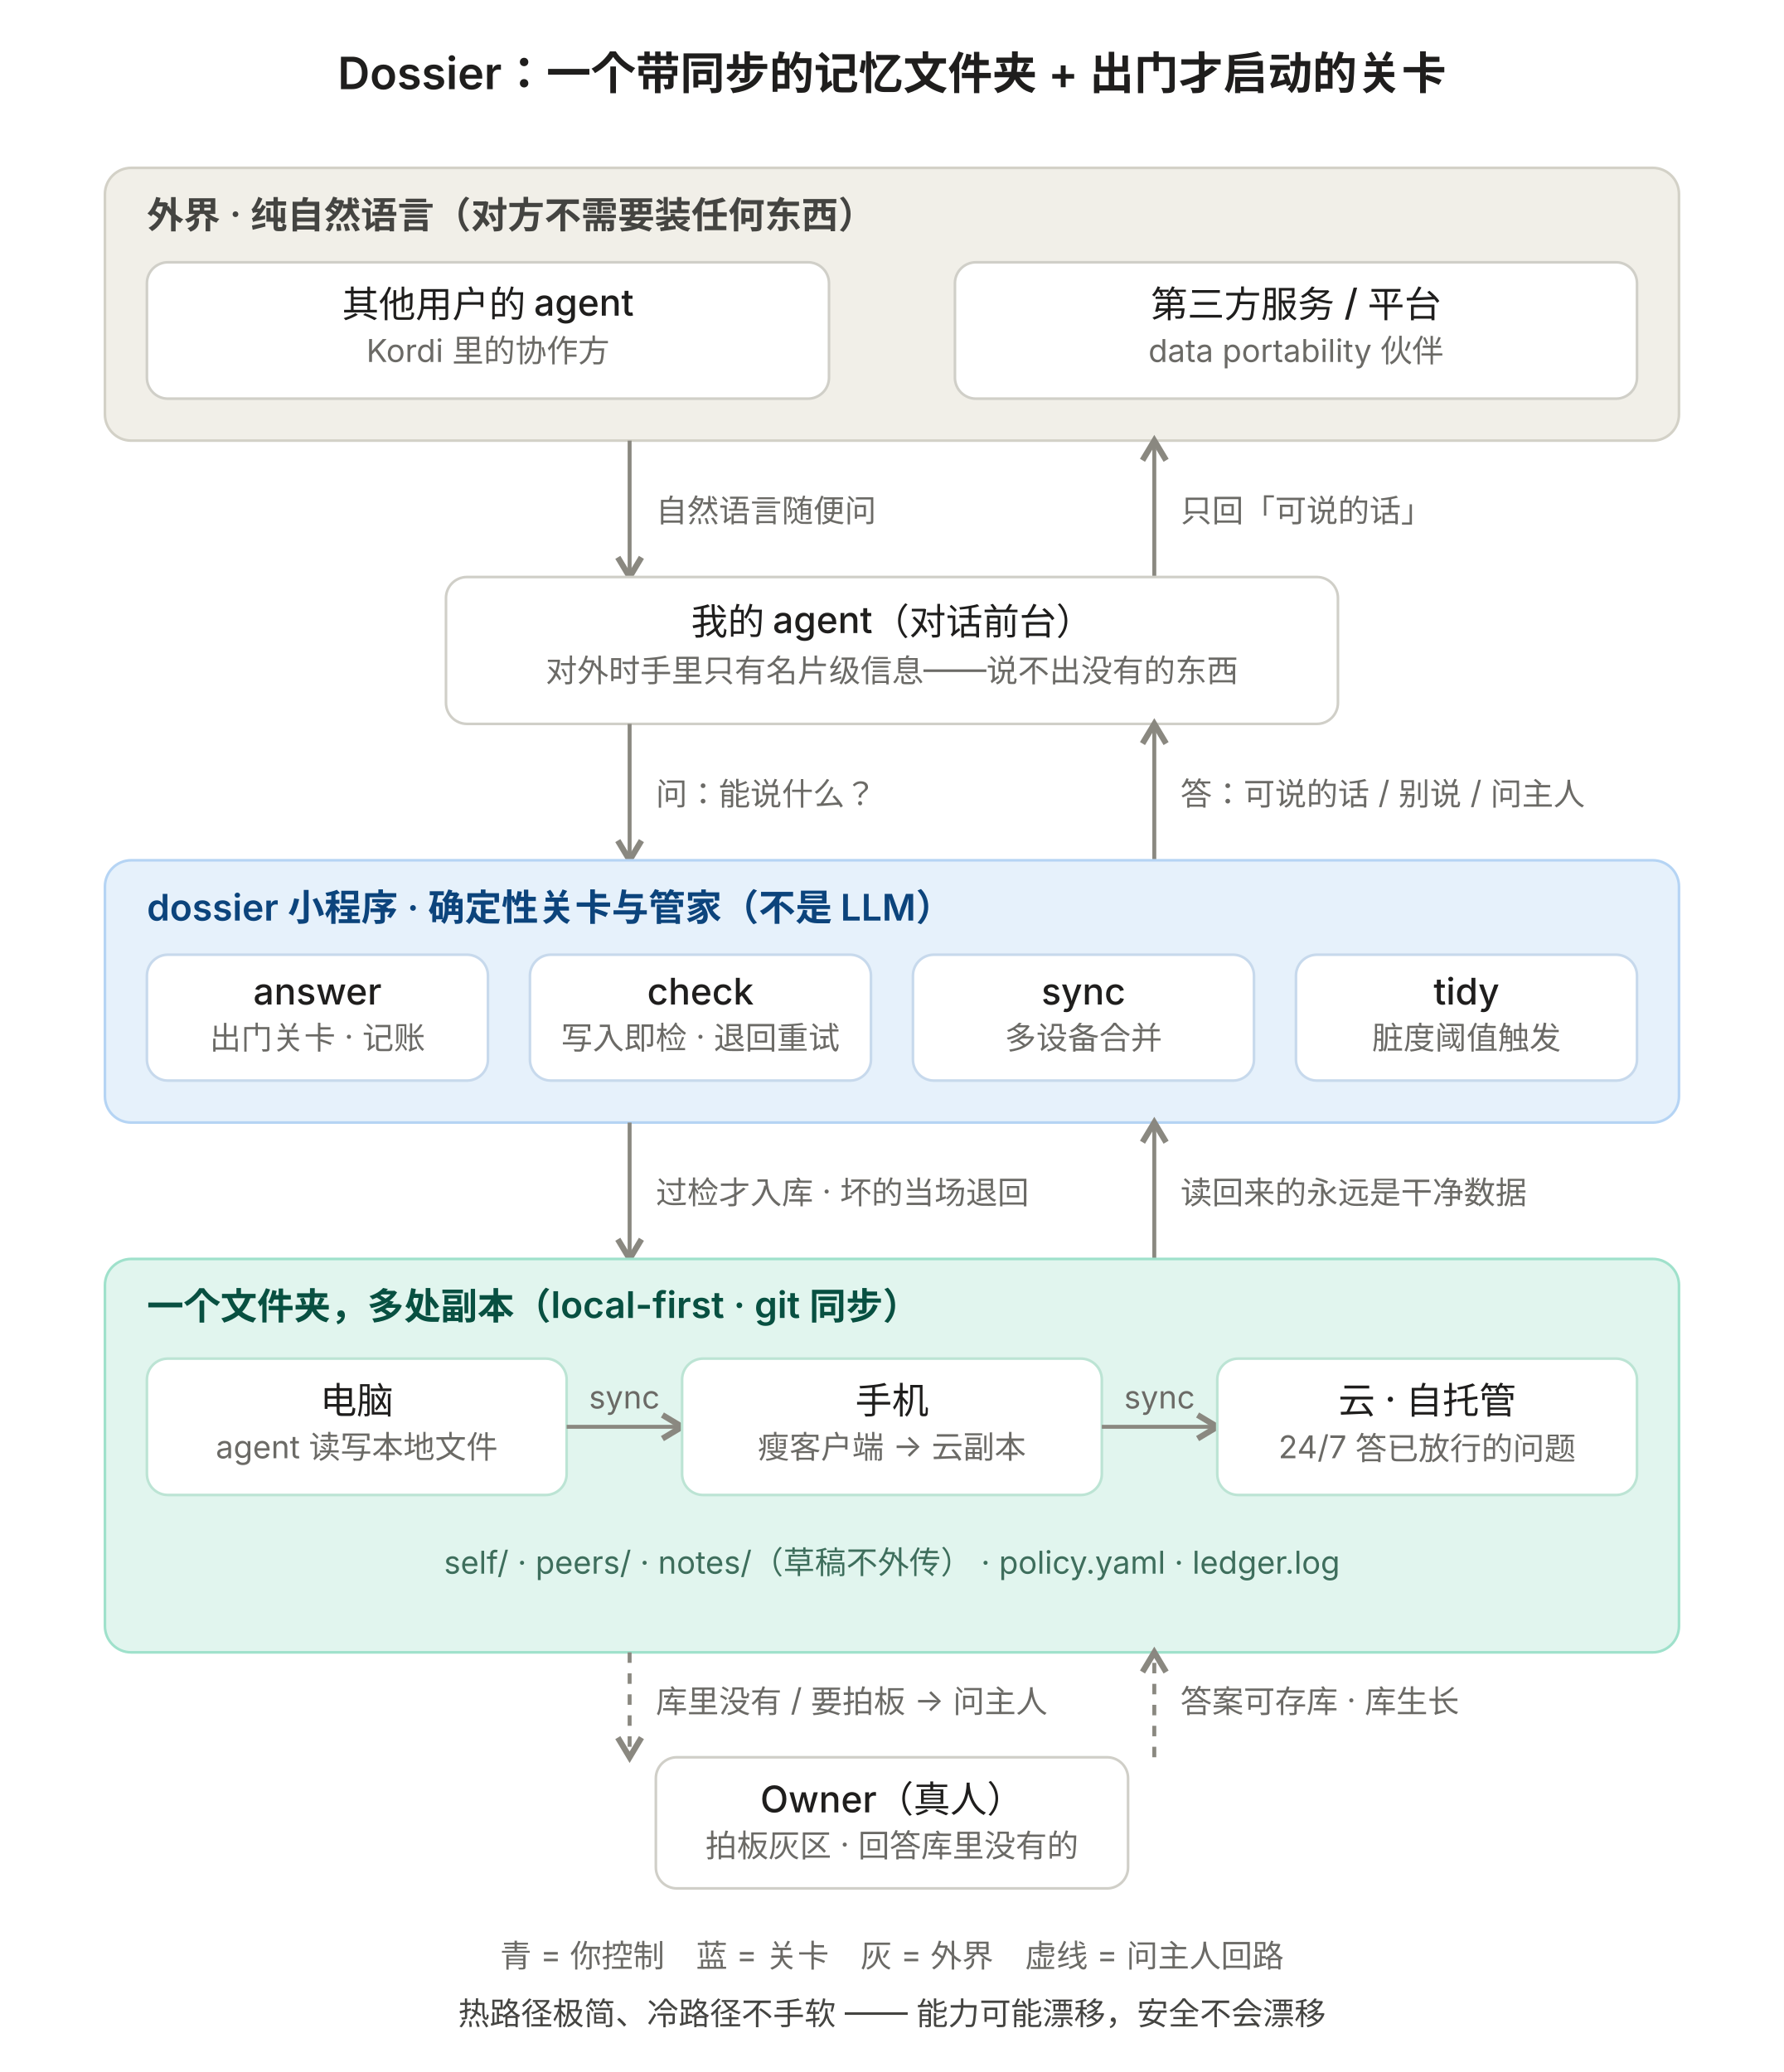
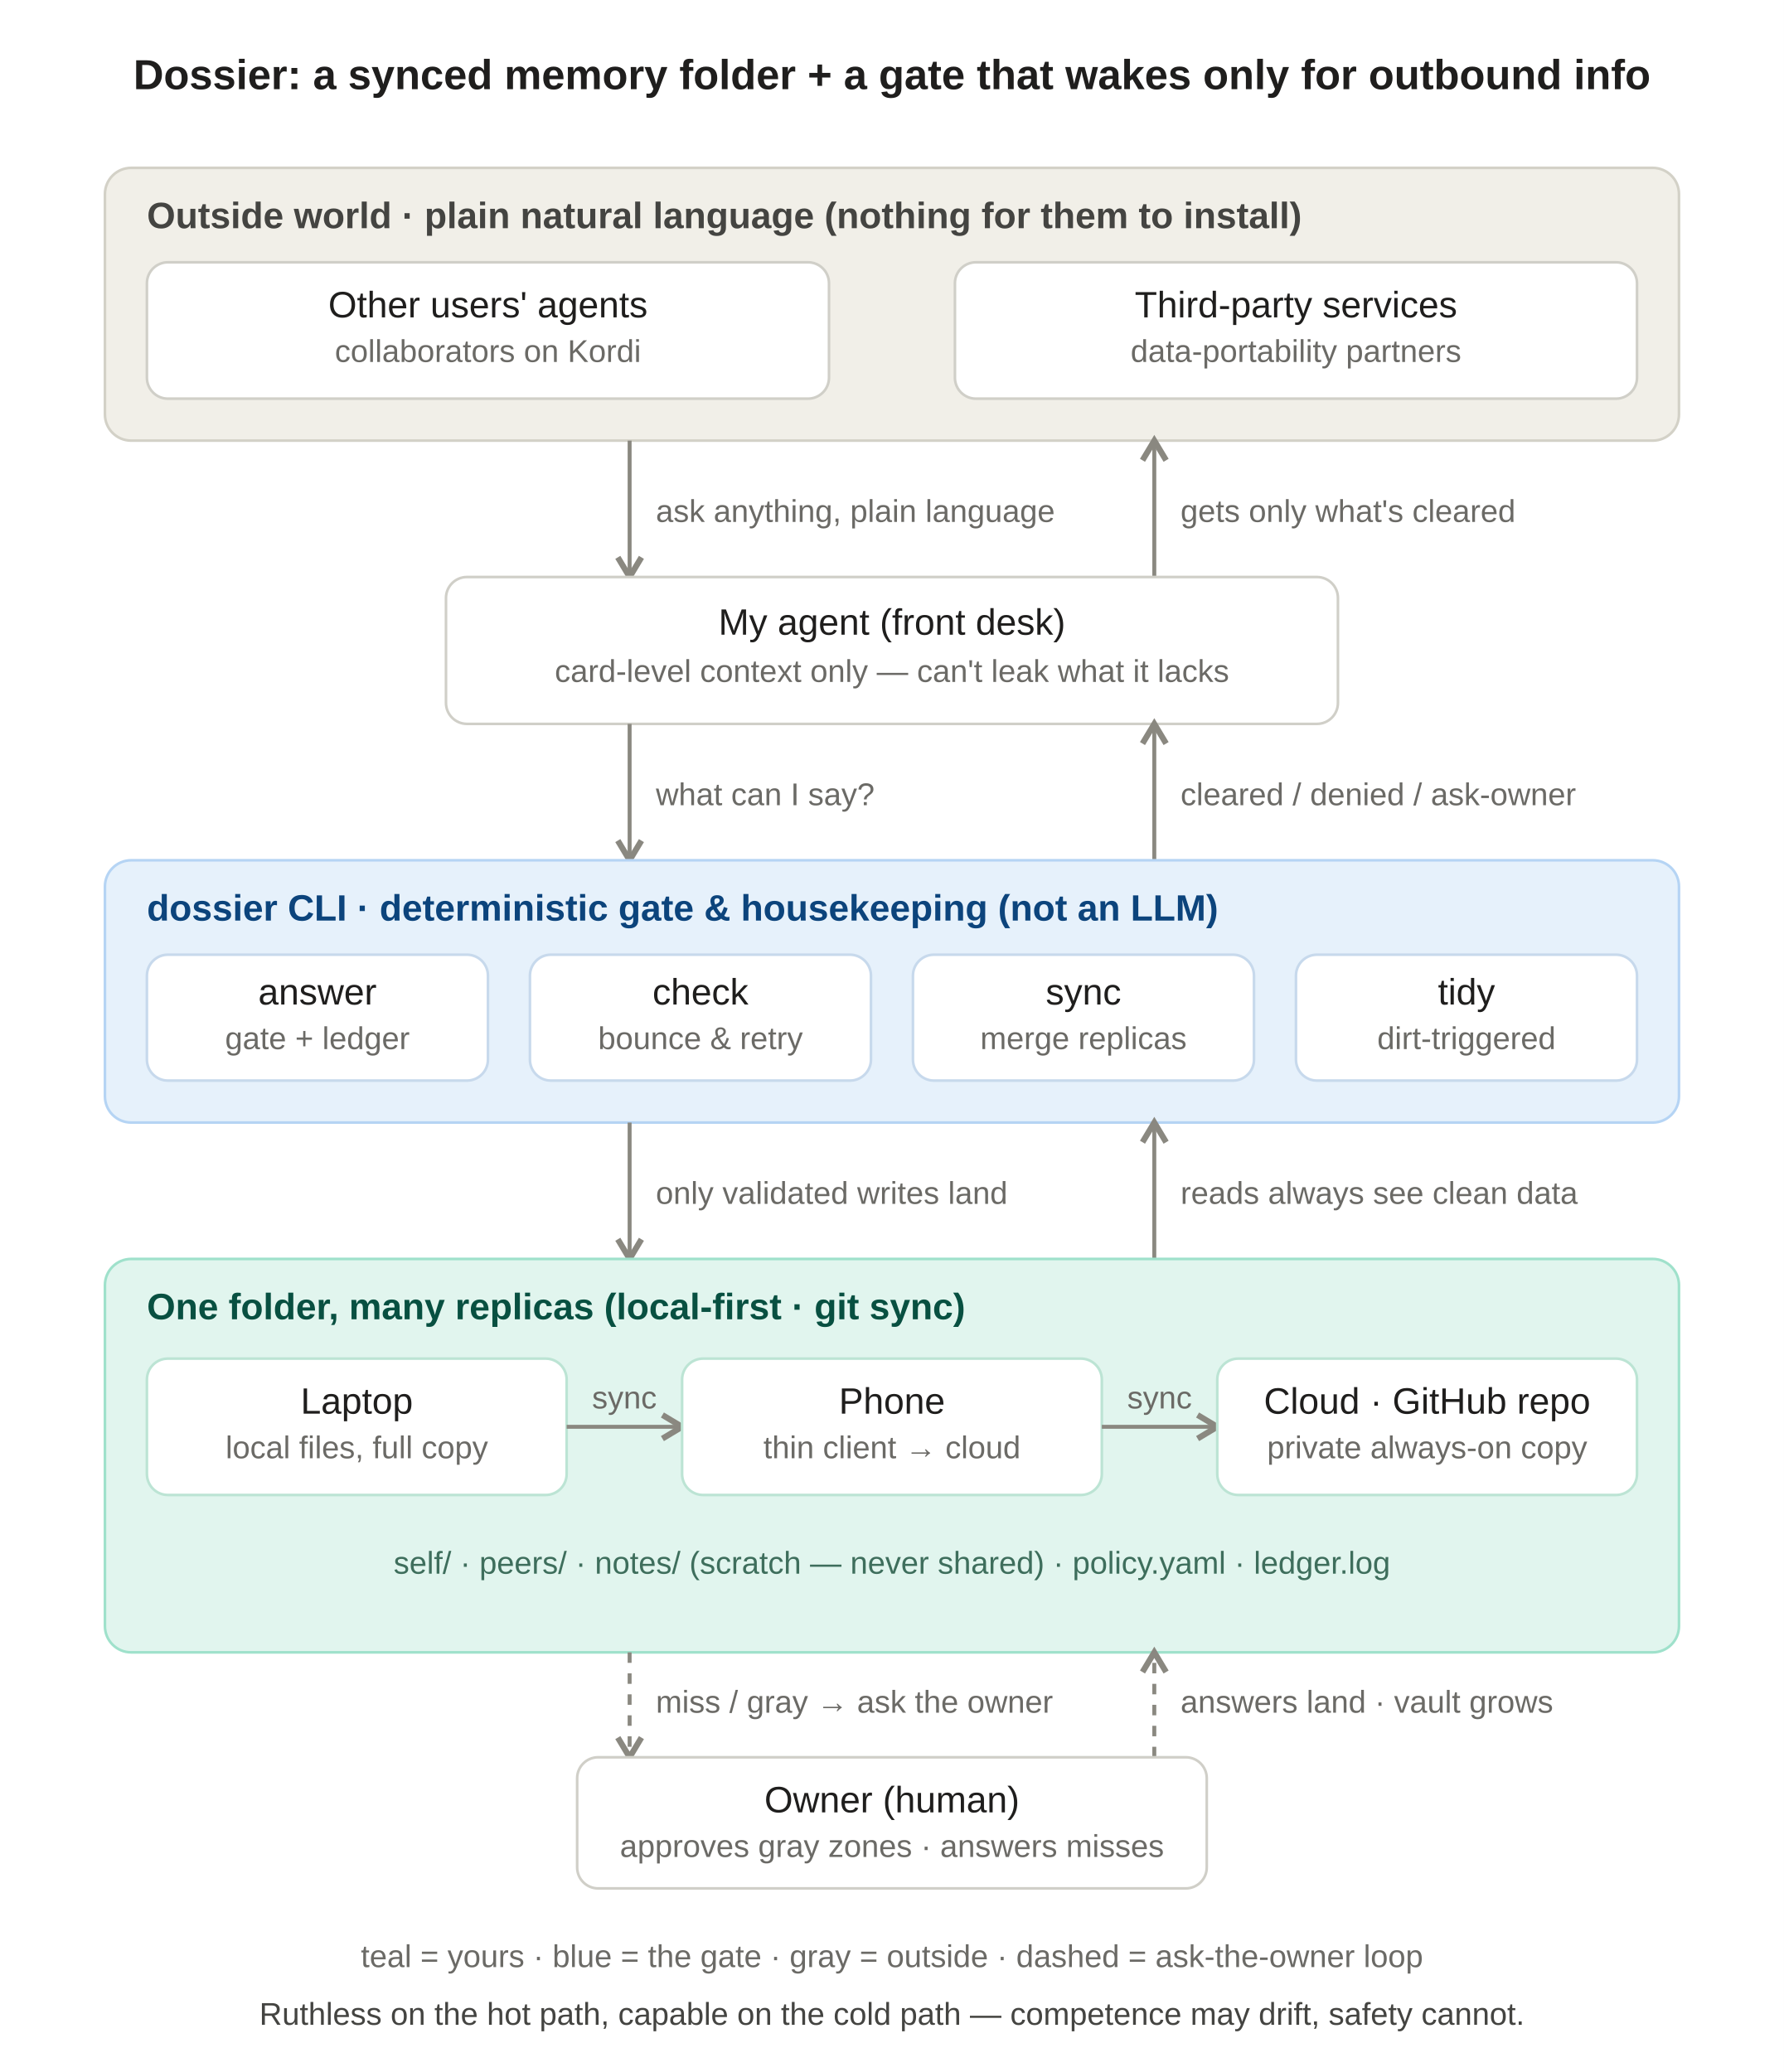
- <svg xmlns="http://www.w3.org/2000/svg" width="680" height="790" viewBox="0 0 680 790" font-family="-apple-system,'PingFang SC','Hiragino Sans GB','Helvetica Neue',sans-serif">
+ <svg xmlns="http://www.w3.org/2000/svg" width="680" height="790" viewBox="0 0 680 790" font-family="-apple-system,'Helvetica Neue',Arial,sans-serif">
  <defs>
    <marker id="ah" markerWidth="9" markerHeight="9" refX="6.5" refY="4.5" orient="auto">
      <path d="M1.5,1.5 L6.5,4.5 L1.5,7.5" fill="none" stroke="#8A8880" stroke-width="1.5" />
    </marker>
  </defs>
  <rect x="0" y="0" width="680" height="790" fill="#FFFFFF" />
-   <text x="340" y="34" text-anchor="middle" font-size="17" font-weight="600" fill="#1F1E1D">Dossier：一个带同步的记忆文件夹 + 出门才启动的关卡</text>
+   <text x="340" y="34" text-anchor="middle" font-size="16" font-weight="600" fill="#1F1E1D">Dossier: a synced memory folder + a gate that wakes only for outbound info</text>
  <rect x="40" y="64" width="600" height="104" rx="10" fill="#F1EFE8" stroke="#D3D1C7" />
-   <text x="56" y="87" font-size="14" font-weight="600" fill="#444441">外界 · 纯自然语言（对方不需要装任何东西）</text>
+   <text x="56" y="87" font-size="14" font-weight="600" fill="#444441">Outside world · plain natural language (nothing for them to install)</text>
  <rect x="56" y="100" width="260" height="52" rx="8" fill="#FFFFFF" stroke="#D0CFC8" />
-   <text x="186" y="121" text-anchor="middle" font-size="14" font-weight="500" fill="#1F1E1D">其他用户的 agent</text>
-   <text x="186" y="138" text-anchor="middle" font-size="12" fill="#6B6A66">Kordi 里的协作方</text>
+   <text x="186" y="121" text-anchor="middle" font-size="14" font-weight="500" fill="#1F1E1D">Other users' agents</text>
+   <text x="186" y="138" text-anchor="middle" font-size="12" fill="#6B6A66">collaborators on Kordi</text>
  <rect x="364" y="100" width="260" height="52" rx="8" fill="#FFFFFF" stroke="#D0CFC8" />
-   <text x="494" y="121" text-anchor="middle" font-size="14" font-weight="500" fill="#1F1E1D">第三方服务 / 平台</text>
-   <text x="494" y="138" text-anchor="middle" font-size="12" fill="#6B6A66">data portability 伙伴</text>
+   <text x="494" y="121" text-anchor="middle" font-size="14" font-weight="500" fill="#1F1E1D">Third-party services</text>
+   <text x="494" y="138" text-anchor="middle" font-size="12" fill="#6B6A66">data-portability partners</text>
  <line x1="240" y1="168" x2="240" y2="220" stroke="#8A8880" stroke-width="1.5" marker-end="url(#ah)" />
-   <text x="250" y="199" font-size="12" fill="#6B6A66">自然语言随便问</text>
+   <text x="250" y="199" font-size="12" fill="#6B6A66">ask anything, plain language</text>
  <line x1="440" y1="220" x2="440" y2="168" stroke="#8A8880" stroke-width="1.5" marker-end="url(#ah)" />
-   <text x="450" y="199" font-size="12" fill="#6B6A66">只回「可说的话」</text>
+   <text x="450" y="199" font-size="12" fill="#6B6A66">gets only what's cleared</text>
  <rect x="170" y="220" width="340" height="56" rx="8" fill="#FFFFFF" stroke="#D0CFC8" />
-   <text x="340" y="242" text-anchor="middle" font-size="14" font-weight="500" fill="#1F1E1D">我的 agent（对话前台）</text>
-   <text x="340" y="260" text-anchor="middle" font-size="12" fill="#6B6A66">对外时手里只有名片级信息——说不出没有的东西</text>
+   <text x="340" y="242" text-anchor="middle" font-size="14" font-weight="500" fill="#1F1E1D">My agent (front desk)</text>
+   <text x="340" y="260" text-anchor="middle" font-size="12" fill="#6B6A66">card-level context only — can't leak what it lacks</text>
  <line x1="240" y1="276" x2="240" y2="328" stroke="#8A8880" stroke-width="1.5" marker-end="url(#ah)" />
-   <text x="250" y="307" font-size="12" fill="#6B6A66">问：能说什么？</text>
+   <text x="250" y="307" font-size="12" fill="#6B6A66">what can I say?</text>
  <line x1="440" y1="328" x2="440" y2="276" stroke="#8A8880" stroke-width="1.5" marker-end="url(#ah)" />
-   <text x="450" y="307" font-size="12" fill="#6B6A66">答：可说的话 / 别说 / 问主人</text>
+   <text x="450" y="307" font-size="12" fill="#6B6A66">cleared / denied / ask-owner</text>
  <rect x="40" y="328" width="600" height="100" rx="10" fill="#E6F1FB" stroke="#B5D4F4" />
-   <text x="56" y="351" font-size="14" font-weight="600" fill="#0C447C">dossier 小程序 · 确定性关卡与管家（不是 LLM）</text>
+   <text x="56" y="351" font-size="14" font-weight="600" fill="#0C447C">dossier CLI · deterministic gate &amp; housekeeping (not an LLM)</text>
  <rect x="56" y="364" width="130" height="48" rx="8" fill="#FFFFFF" stroke="#C7D9EC" />
  <text x="121" y="383" text-anchor="middle" font-size="14" font-weight="500" fill="#1F1E1D">answer</text>
-   <text x="121" y="400" text-anchor="middle" font-size="12" fill="#6B6A66">出门关卡 · 记账</text>
+   <text x="121" y="400" text-anchor="middle" font-size="12" fill="#6B6A66">gate + ledger</text>
  <rect x="202" y="364" width="130" height="48" rx="8" fill="#FFFFFF" stroke="#C7D9EC" />
  <text x="267" y="383" text-anchor="middle" font-size="14" font-weight="500" fill="#1F1E1D">check</text>
-   <text x="267" y="400" text-anchor="middle" font-size="12" fill="#6B6A66">写入即检 · 退回重试</text>
+   <text x="267" y="400" text-anchor="middle" font-size="12" fill="#6B6A66">bounce &amp; retry</text>
  <rect x="348" y="364" width="130" height="48" rx="8" fill="#FFFFFF" stroke="#C7D9EC" />
  <text x="413" y="383" text-anchor="middle" font-size="14" font-weight="500" fill="#1F1E1D">sync</text>
-   <text x="413" y="400" text-anchor="middle" font-size="12" fill="#6B6A66">多设备合并</text>
+   <text x="413" y="400" text-anchor="middle" font-size="12" fill="#6B6A66">merge replicas</text>
  <rect x="494" y="364" width="130" height="48" rx="8" fill="#FFFFFF" stroke="#C7D9EC" />
  <text x="559" y="383" text-anchor="middle" font-size="14" font-weight="500" fill="#1F1E1D">tidy</text>
-   <text x="559" y="400" text-anchor="middle" font-size="12" fill="#6B6A66">脏度阈值触发</text>
+   <text x="559" y="400" text-anchor="middle" font-size="12" fill="#6B6A66">dirt-triggered</text>
  <line x1="240" y1="428" x2="240" y2="480" stroke="#8A8880" stroke-width="1.5" marker-end="url(#ah)" />
-   <text x="250" y="459" font-size="12" fill="#6B6A66">过检才入库 · 坏的当场退回</text>
+   <text x="250" y="459" font-size="12" fill="#6B6A66">only validated writes land</text>
  <line x1="440" y1="480" x2="440" y2="428" stroke="#8A8880" stroke-width="1.5" marker-end="url(#ah)" />
-   <text x="450" y="459" font-size="12" fill="#6B6A66">读回来的永远是干净数据</text>
+   <text x="450" y="459" font-size="12" fill="#6B6A66">reads always see clean data</text>
  <rect x="40" y="480" width="600" height="150" rx="10" fill="#E1F5EE" stroke="#9FE1CB" />
-   <text x="56" y="503" font-size="14" font-weight="600" fill="#085041">一个文件夹，多处副本（local-first · git 同步）</text>
+   <text x="56" y="503" font-size="14" font-weight="600" fill="#085041">One folder, many replicas (local-first · git sync)</text>
  <rect x="56" y="518" width="160" height="52" rx="8" fill="#FFFFFF" stroke="#BCE4D4" />
-   <text x="136" y="539" text-anchor="middle" font-size="14" font-weight="500" fill="#1F1E1D">电脑</text>
-   <text x="136" y="556" text-anchor="middle" font-size="12" fill="#6B6A66">agent 读写本地文件</text>
+   <text x="136" y="539" text-anchor="middle" font-size="14" font-weight="500" fill="#1F1E1D">Laptop</text>
+   <text x="136" y="556" text-anchor="middle" font-size="12" fill="#6B6A66">local files, full copy</text>
  <line x1="216" y1="544" x2="260" y2="544" stroke="#8A8880" stroke-width="1.5" marker-end="url(#ah)" />
  <text x="238" y="537" text-anchor="middle" font-size="12" fill="#6B6A66">sync</text>
  <rect x="260" y="518" width="160" height="52" rx="8" fill="#FFFFFF" stroke="#BCE4D4" />
-   <text x="340" y="539" text-anchor="middle" font-size="14" font-weight="500" fill="#1F1E1D">手机</text>
-   <text x="340" y="556" text-anchor="middle" font-size="12" fill="#6B6A66">瘦客户端 → 云副本</text>
+   <text x="340" y="539" text-anchor="middle" font-size="14" font-weight="500" fill="#1F1E1D">Phone</text>
+   <text x="340" y="556" text-anchor="middle" font-size="12" fill="#6B6A66">thin client → cloud</text>
  <line x1="420" y1="544" x2="464" y2="544" stroke="#8A8880" stroke-width="1.5" marker-end="url(#ah)" />
  <text x="442" y="537" text-anchor="middle" font-size="12" fill="#6B6A66">sync</text>
  <rect x="464" y="518" width="160" height="52" rx="8" fill="#FFFFFF" stroke="#BCE4D4" />
-   <text x="544" y="539" text-anchor="middle" font-size="14" font-weight="500" fill="#1F1E1D">云 · 自托管</text>
-   <text x="544" y="556" text-anchor="middle" font-size="12" fill="#6B6A66">24/7 答已放行的问题</text>
-   <text x="340" y="600" text-anchor="middle" font-size="12" fill="#3E6E5C">self/ · peers/ · notes/（草稿不外传） · policy.yaml · ledger.log</text>
+   <text x="544" y="539" text-anchor="middle" font-size="14" font-weight="500" fill="#1F1E1D">Cloud · GitHub repo</text>
+   <text x="544" y="556" text-anchor="middle" font-size="12" fill="#6B6A66">private always-on copy</text>
+   <text x="340" y="600" text-anchor="middle" font-size="12" fill="#3E6E5C">self/ · peers/ · notes/ (scratch — never shared) · policy.yaml · ledger.log</text>
  <line x1="240" y1="630" x2="240" y2="670" stroke="#8A8880" stroke-width="1.5" stroke-dasharray="4 4" marker-end="url(#ah)" />
-   <text x="250" y="653" font-size="12" fill="#6B6A66">库里没有 / 要拍板 → 问主人</text>
+   <text x="250" y="653" font-size="12" fill="#6B6A66">miss / gray → ask the owner</text>
  <line x1="440" y1="670" x2="440" y2="630" stroke="#8A8880" stroke-width="1.5" stroke-dasharray="4 4" marker-end="url(#ah)" />
-   <text x="450" y="653" font-size="12" fill="#6B6A66">答案可存库 · 库生长</text>
-   <rect x="250" y="670" width="180" height="50" rx="8" fill="#FFFFFF" stroke="#D0CFC8" />
-   <text x="340" y="691" text-anchor="middle" font-size="14" font-weight="500" fill="#1F1E1D">Owner（真人）</text>
-   <text x="340" y="708" text-anchor="middle" font-size="12" fill="#6B6A66">拍板灰区 · 回答库里没有的</text>
-   <text x="340" y="750" text-anchor="middle" font-size="12" fill="#6B6A66">青 = 你控制　蓝 = 关卡　灰 = 外界　虚线 = 问主人回路</text>
-   <text x="340" y="772" text-anchor="middle" font-size="12" fill="#444441">热路径极简、冷路径不手软 —— 能力可能漂移，安全不会漂移</text>
+   <text x="450" y="653" font-size="12" fill="#6B6A66">answers land · vault grows</text>
+   <rect x="220" y="670" width="240" height="50" rx="8" fill="#FFFFFF" stroke="#D0CFC8" />
+   <text x="340" y="691" text-anchor="middle" font-size="14" font-weight="500" fill="#1F1E1D">Owner (human)</text>
+   <text x="340" y="708" text-anchor="middle" font-size="12" fill="#6B6A66">approves gray zones · answers misses</text>
+   <text x="340" y="750" text-anchor="middle" font-size="12" fill="#6B6A66">teal = yours · blue = the gate · gray = outside · dashed = ask-the-owner loop</text>
+   <text x="340" y="772" text-anchor="middle" font-size="12" fill="#444441">Ruthless on the hot path, capable on the cold path — competence may drift, safety cannot.</text>
</svg>
